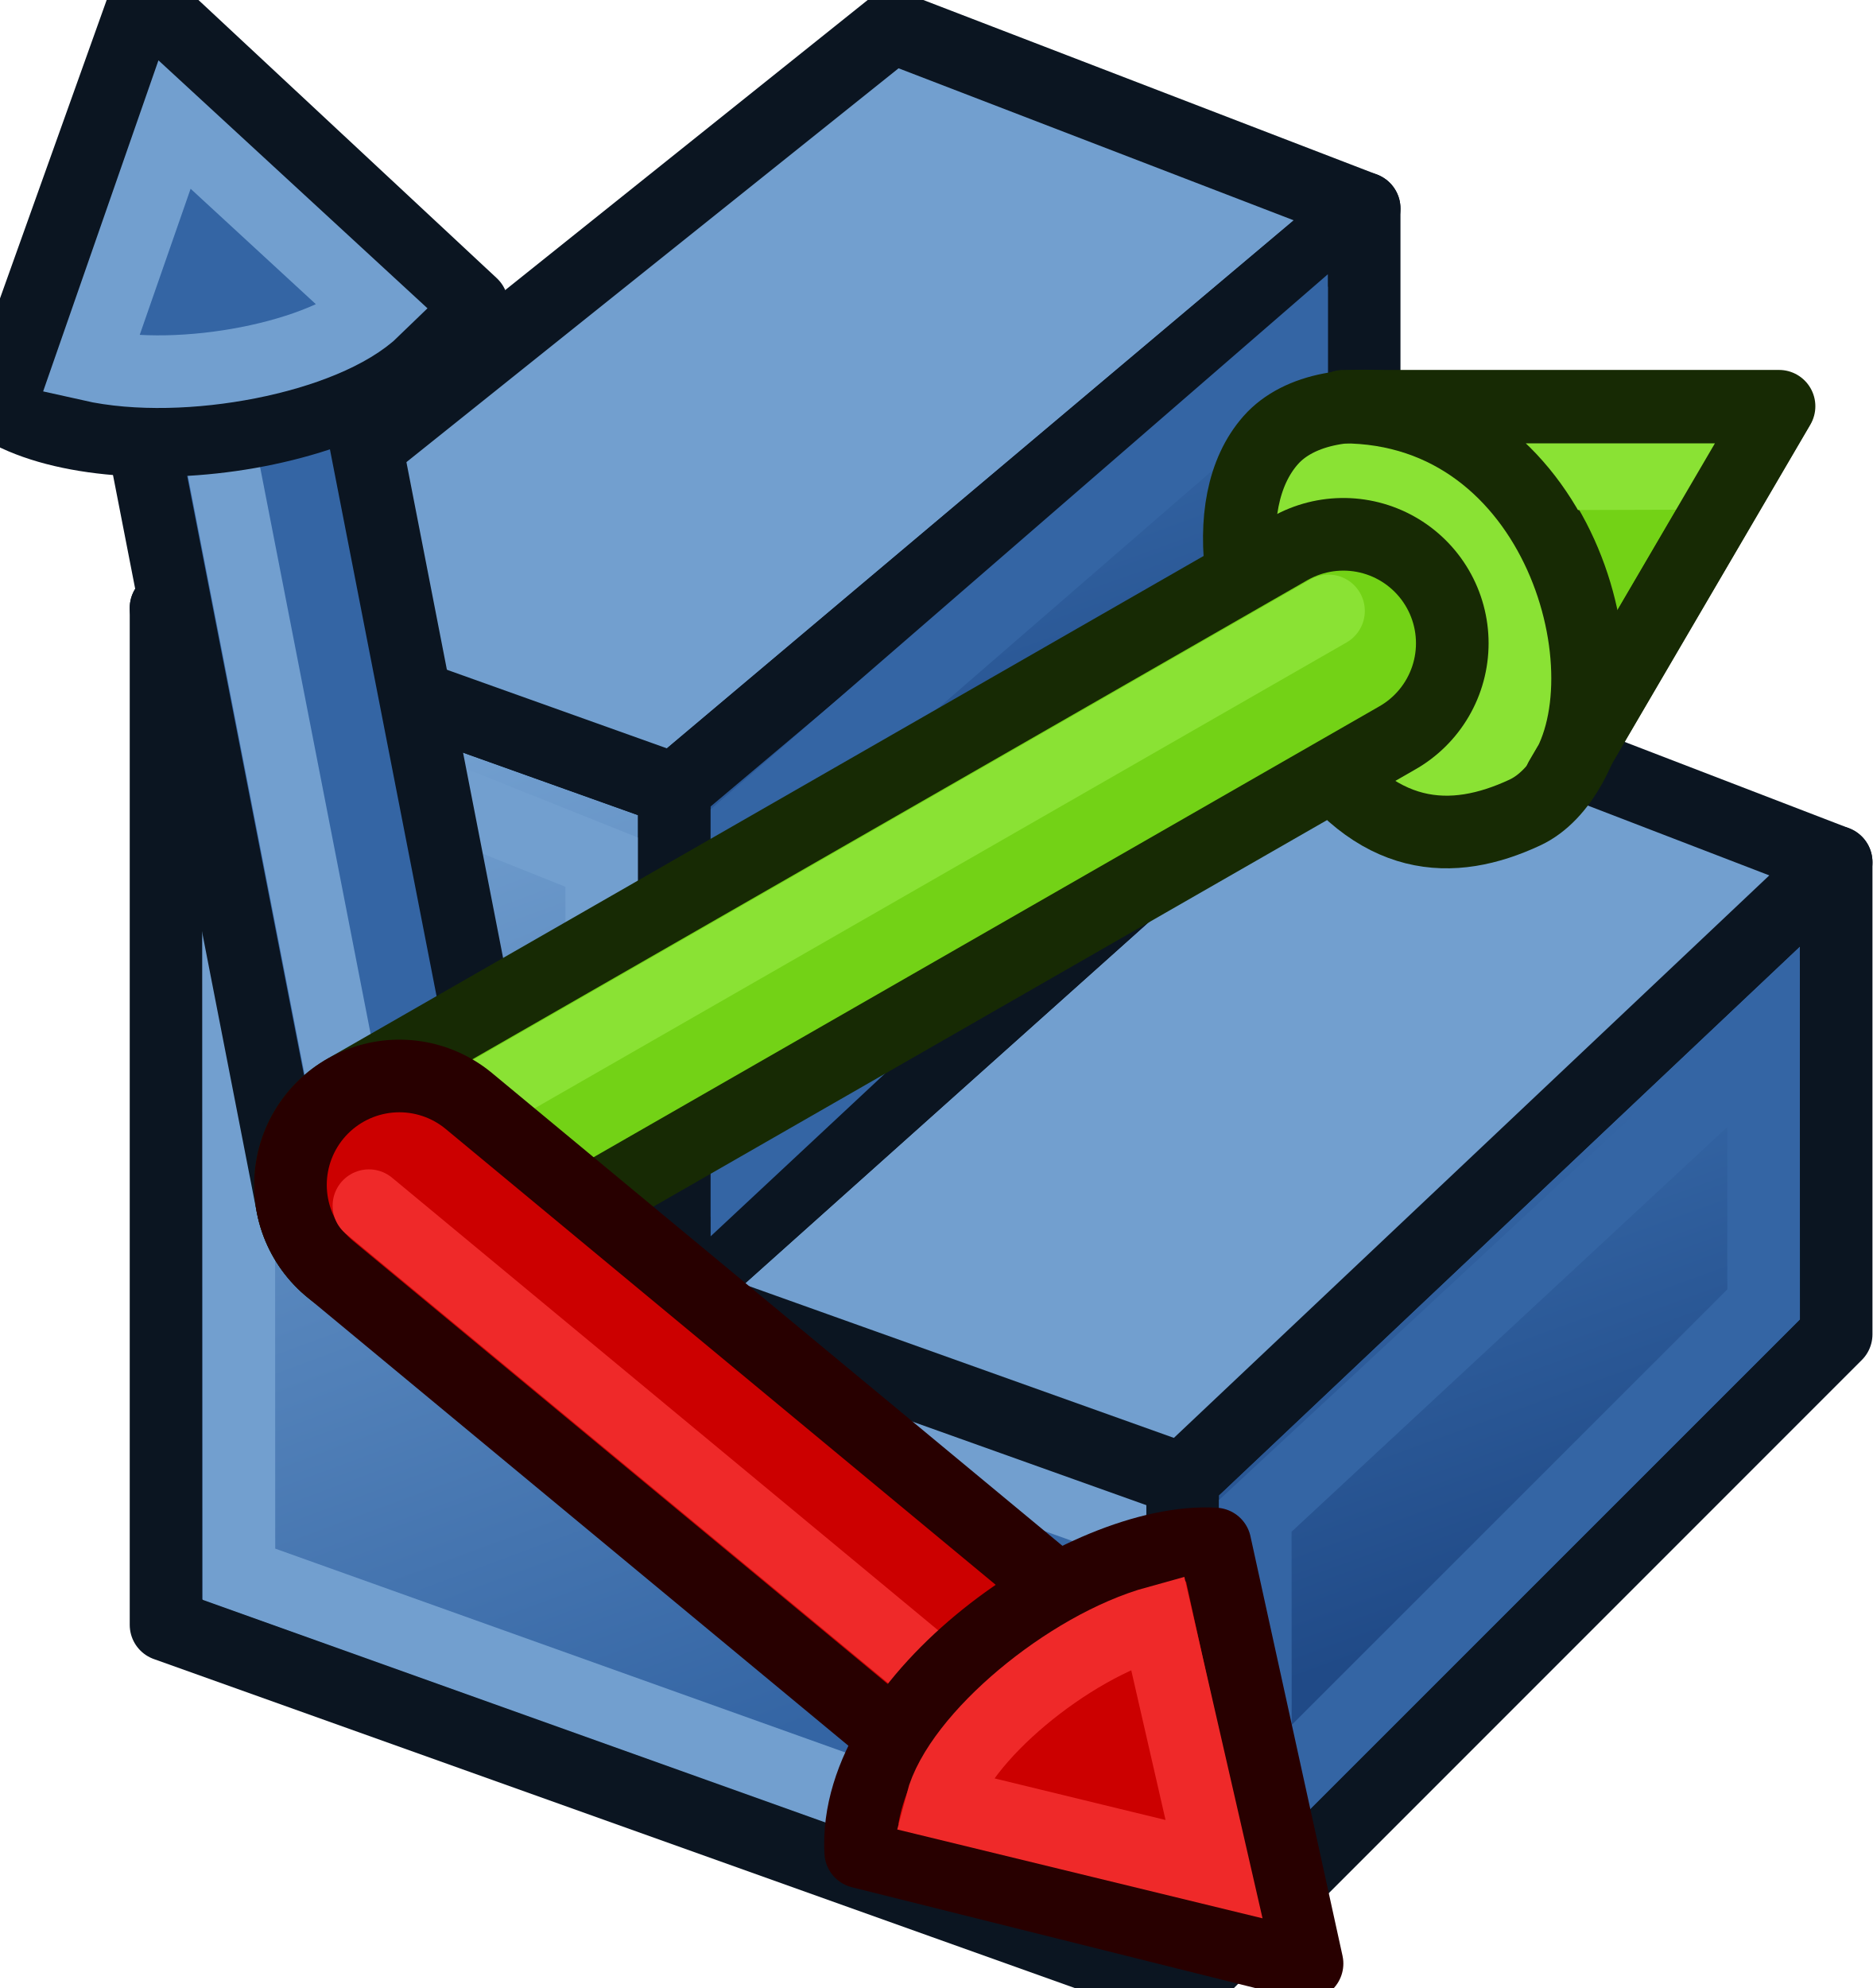
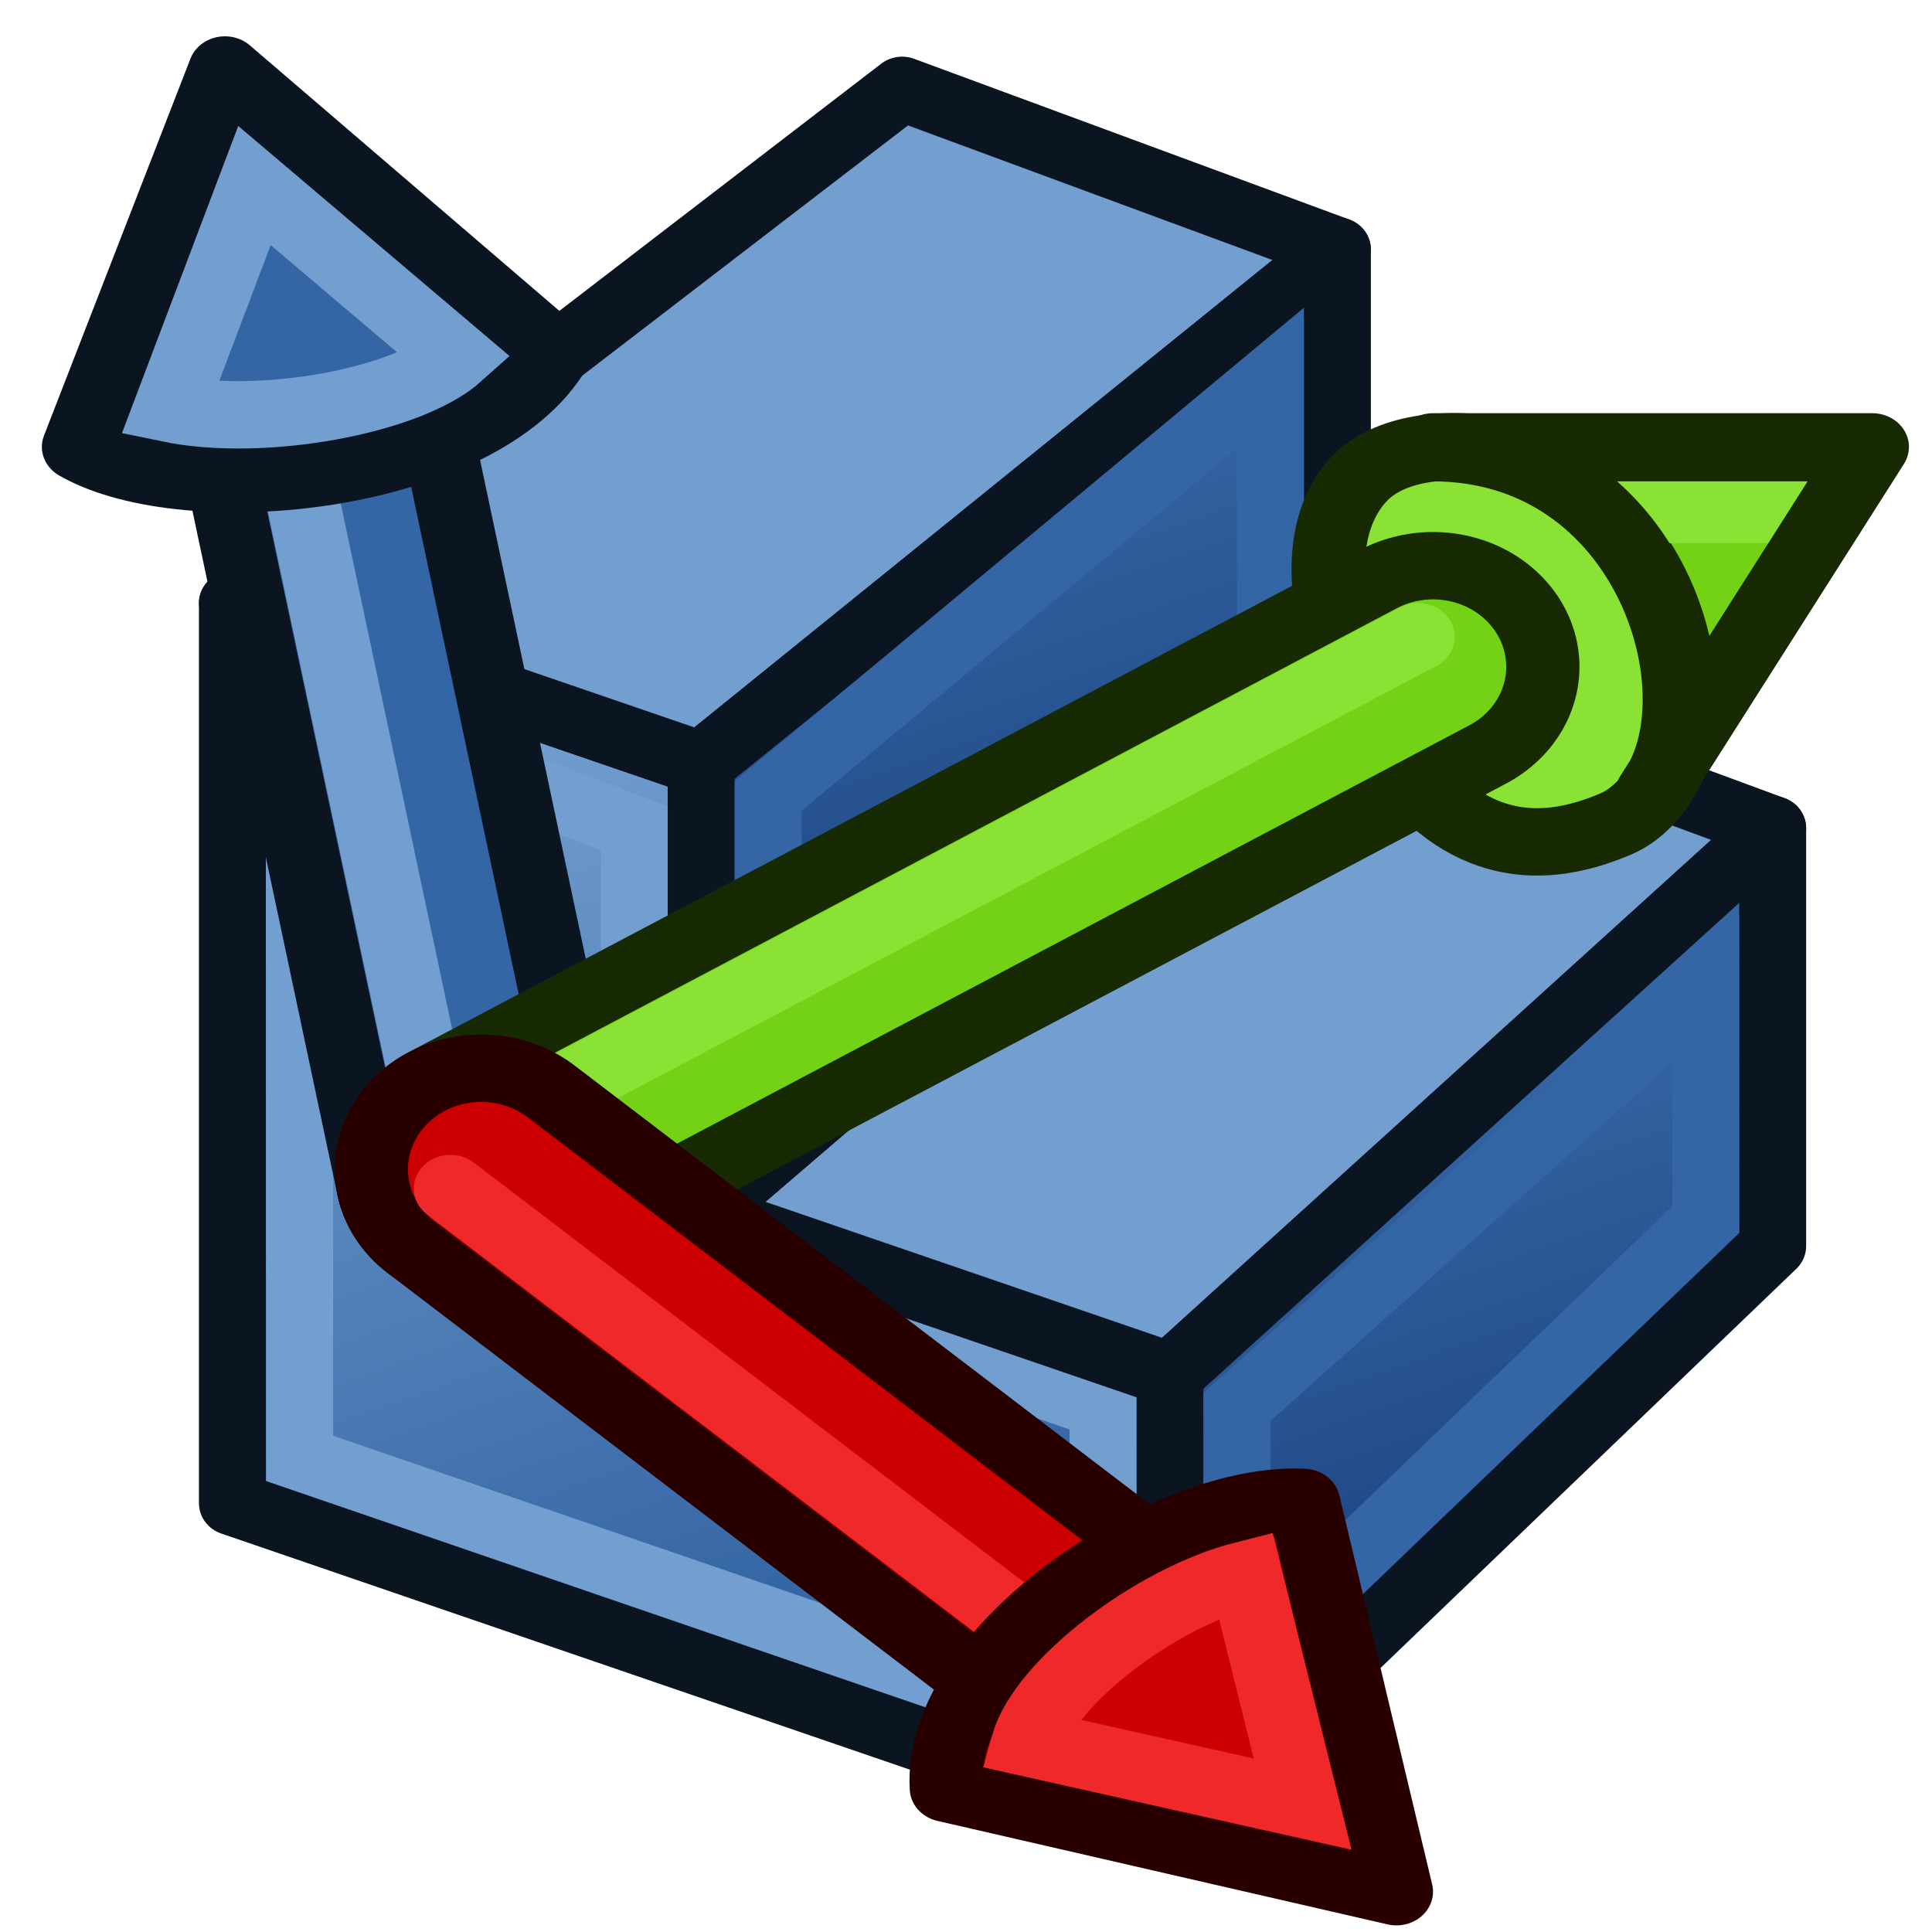
- <svg xmlns="http://www.w3.org/2000/svg" xmlns:xlink="http://www.w3.org/1999/xlink" viewBox="115.239 67.004 51.573 54.741">
-   <defs>
+ <svg xmlns="http://www.w3.org/2000/svg" xmlns:xlink="http://www.w3.org/1999/xlink" viewBox="115.239 67.004 48 48" version="1.1" id="svg114" width="48" height="48">
+   <defs id="defs69">
    <linearGradient id="linearGradient69056" gradientUnits="userSpaceOnUse" gradientTransform="translate(-1.243533,-2.588112)" x1="27.244" y1="54.588" x2="17.244" y2="27.588" xlink:href="#linearGradient4383" />
    <linearGradient id="linearGradient4383">
      <stop style="stop-color:#3465a4;stop-opacity:1" offset="0" id="stop4385" />
      <stop style="stop-color:#729fcf;stop-opacity:1" offset="1" id="stop4387" />
    </linearGradient>
    <linearGradient id="linearGradient4399" x1="48.714" y1="45.586" x2="44.714" y2="34.586" gradientUnits="userSpaceOnUse" gradientTransform="translate(1.285649,1.414214)" xlink:href="#linearGradient4393" />
    <linearGradient id="linearGradient4393">
      <stop style="stop-color:#204a87;stop-opacity:1" offset="0" id="stop4395" />
      <stop style="stop-color:#3465a4;stop-opacity:1" offset="1" id="stop4397" />
    </linearGradient>
    <linearGradient id="linearGradient69042" gradientUnits="userSpaceOnUse" gradientTransform="translate(-12.71435,-17.58579)" x1="48.714" y1="45.586" x2="44.714" y2="34.586" xlink:href="#linearGradient4393" />
  </defs>
-   <g id="layer1" transform="matrix(1, 0, 0, 1, 110.8121, 62.74521)">
-     <path style="fill:url(#linearGradient69056);fill-opacity:1;fill-rule:nonzero;stroke:#0b1521;stroke-width:2;stroke-linejoin:round;stroke-miterlimit:4;stroke-dasharray:none" d="m 9,49 0,-28 14,5 0,14 14,5 0,14 z" id="path4381" />
-     <path style="fill:url(#linearGradient4399);fill-opacity:1;fill-rule:nonzero;stroke:#0b1521;stroke-width:2;stroke-linejoin:round;stroke-miterlimit:4;stroke-dasharray:none" d="M 37,59 37,45 55,28 55,41 Z" id="path4391" />
+   <g id="layer1" transform="matrix(0.8318857,0,0,0.7986554,113.5267,65.21725)">
+     <path style="fill:url(#linearGradient69056);fill-opacity:1;fill-rule:nonzero;stroke:#0b1521;stroke-width:2;stroke-linejoin:round;stroke-miterlimit:4;stroke-dasharray:none" d="M 9,49 V 21 l 14,5 v 14 l 14,5 v 14 z" id="path4381" />
+     <path style="fill:url(#linearGradient4399);fill-opacity:1;fill-rule:nonzero;stroke:#0b1521;stroke-width:2;stroke-linejoin:round;stroke-miterlimit:4;stroke-dasharray:none" d="M 37,59 V 45 L 55,28 v 13 z" id="path4391" />
    <path style="fill:#729fcf;fill-opacity:1;fill-rule:nonzero;stroke:#0b1521;stroke-width:2;stroke-linejoin:round;stroke-miterlimit:4;stroke-dasharray:none" d="M 9,21 29,5 42,10 23,26 Z" id="path4403" />
-     <path style="fill:none;stroke:#729fcf;stroke-width:2;stroke-linejoin:miter;stroke-miterlimit:4;stroke-dasharray:none" d="M 11.008,47.606 11,24 l 10,4 0,13 14,5 0.008,10.185 z" id="path4381-7" />
+     <path style="fill:none;stroke:#729fcf;stroke-width:2;stroke-linejoin:miter;stroke-miterlimit:4;stroke-dasharray:none" d="M 11.008,47.606 11,24 21,28 v 13 l 14,5 0.008,10.185 z" id="path4381-7" />
    <path style="fill:none;stroke:#3465a4;stroke-width:2;stroke-linejoin:miter;stroke-miterlimit:4;stroke-dasharray:none" d="M 39.005,54.168 39,46 53,33 l 0.002,7.177 z" id="path4391-0" />
    <path id="path69038" d="M 23,40 42,23 55,28 37,45 Z" style="fill:#729fcf;fill-opacity:1;fill-rule:nonzero;stroke:#0b1521;stroke-width:2;stroke-linejoin:round;stroke-miterlimit:4;stroke-dasharray:none" />
-     <path id="path69040" d="M 23,40 23,26 42,10 42,23 Z" style="fill:url(#linearGradient69042);fill-opacity:1;fill-rule:nonzero;stroke:#0b1521;stroke-width:2;stroke-linejoin:round;stroke-miterlimit:4;stroke-dasharray:none" />
-     <path id="path69044" d="m 25,36 0,-9 15,-13 0,8 z" style="fill:none;stroke:#3465a4;stroke-width:2;stroke-linejoin:miter;stroke-miterlimit:4;stroke-dasharray:none" />
+     <path id="path69040" d="M 23,40 V 26 L 42,10 v 13 z" style="fill:url(#linearGradient69042);fill-opacity:1;fill-rule:nonzero;stroke:#0b1521;stroke-width:2;stroke-linejoin:round;stroke-miterlimit:4;stroke-dasharray:none" />
+     <path id="path69044" d="M 25,36 V 27 L 40,14 v 8 z" style="fill:none;stroke:#3465a4;stroke-width:2;stroke-linejoin:miter;stroke-miterlimit:4;stroke-dasharray:none" />
  </g>
-   <g id="g-1" style="display:none;opacity:0.588" transform="matrix(1, 0, 0, 1, 110.8121, 62.74521)">
-     <path id="path-1" d="M 9,35 9,49" style="fill:#ef2929;fill-rule:evenodd;stroke:#ef2929;stroke-width:1px;stroke-linecap:butt;stroke-linejoin:miter;stroke-opacity:1" />
+   <g id="g-1" style="display:none;opacity:0.588" transform="translate(110.8121,62.74521)">
+     <path id="path-1" d="M 9,35 V 49" style="fill:#ef2929;fill-rule:evenodd;stroke:#ef2929;stroke-width:1px;stroke-linecap:butt;stroke-linejoin:miter;stroke-opacity:1" />
    <path id="path-2" d="M 9,35 37,45" style="fill:#ef2929;fill-rule:evenodd;stroke:#ef2929;stroke-width:1px;stroke-linecap:butt;stroke-linejoin:miter;stroke-opacity:1" />
-     <path style="fill:#ef2929;fill-rule:evenodd;stroke:#ef2929;stroke-width:1px;stroke-linecap:butt;stroke-linejoin:miter;stroke-opacity:1" d="m 55,28 0,13" id="path-3" />
+     <path style="fill:#ef2929;fill-rule:evenodd;stroke:#ef2929;stroke-width:1px;stroke-linecap:butt;stroke-linejoin:miter;stroke-opacity:1" d="M 55,28 V 41" id="path-3" />
    <path style="fill:#ef2929;fill-rule:evenodd;stroke:#ef2929;stroke-width:1px;stroke-linecap:butt;stroke-linejoin:miter;stroke-opacity:1" d="M 37,45 55,28" id="path-4" />
-     <path id="path-5" d="M 23,40 23,26" style="fill:#ef2929;fill-rule:evenodd;stroke:#ef2929;stroke-width:1px;stroke-linecap:butt;stroke-linejoin:miter;stroke-opacity:1" />
+     <path id="path-5" d="M 23,40 V 26" style="fill:#ef2929;fill-rule:evenodd;stroke:#ef2929;stroke-width:1px;stroke-linecap:butt;stroke-linejoin:miter;stroke-opacity:1" />
    <path id="path-6" d="m 29,5 13,5" style="fill:#ef2929;fill-rule:evenodd;stroke:#ef2929;stroke-width:1px;stroke-linecap:butt;stroke-linejoin:miter;stroke-opacity:1" />
    <path style="fill:#ef2929;fill-rule:evenodd;stroke:#ef2929;stroke-width:1px;stroke-linecap:butt;stroke-linejoin:miter;stroke-opacity:1" d="M 23,26 42,10" id="path-7" />
    <path style="fill:#ef2929;fill-rule:evenodd;stroke:#ef2929;stroke-width:1px;stroke-linecap:butt;stroke-linejoin:miter;stroke-opacity:1" d="M 19,13 29,5" id="path-8" />
    <path style="fill:#ef2929;fill-rule:evenodd;stroke:#ef2929;stroke-width:1px;stroke-linecap:butt;stroke-linejoin:miter;stroke-opacity:1" d="m 55,15 -9,8" id="path-9" />
-     <path id="path-10" d="M 42,23 42,10" style="fill:#ef2929;fill-rule:evenodd;stroke:#ef2929;stroke-width:1px;stroke-linecap:butt;stroke-linejoin:miter;stroke-opacity:1" />
+     <path id="path-10" d="M 42,23 V 10" style="fill:#ef2929;fill-rule:evenodd;stroke:#ef2929;stroke-width:1px;stroke-linecap:butt;stroke-linejoin:miter;stroke-opacity:1" />
    <path style="fill:#ef2929;fill-rule:evenodd;stroke:#ef2929;stroke-width:1px;stroke-linecap:butt;stroke-linejoin:miter;stroke-opacity:1" d="m 42,23 14,5" id="path-11" />
    <path id="path-12" d="M 23,40 42,23" style="fill:#ef2929;fill-rule:evenodd;stroke:#ef2929;stroke-width:1px;stroke-linecap:butt;stroke-linejoin:miter;stroke-opacity:1" />
  </g>
-   <g id="g-2" transform="matrix(1, 0, 0, 1, 223.7041, 159.2666)">
-     <g id="g6846" transform="matrix(1, 0, 0, 1, -111.465, -99.1242)">
+   <g id="g-2" transform="matrix(0.9095484,0,0,0.8370925,215.8429,145.9753)">
+     <g id="g6846" transform="translate(-111.465,-99.1242)">
      <path id="path6514" d="m 46,20.845 c 1.887,2.855 1,7.458 -1,8.39 -2,0.932 -4.113,0.871 -6,-1.983 -1.887,-2.855 -2.557,-6.511 -1,-8.271 1.557,-1.76 6.113,-0.991 8,1.864 z" style="fill:#8ae234;fill-opacity:1;stroke:#172a04;stroke-width:2;stroke-linecap:round;stroke-linejoin:round;stroke-miterlimit:32.2;stroke-opacity:1" />
      <path id="path6419" d="m 10,18.98 4,20.508" style="fill:none;stroke:#0b1521;stroke-width:8;stroke-linecap:round;stroke-linejoin:miter;stroke-opacity:1" />
      <path id="path6419-6" d="m 10,18.98 4,20.508" style="fill:none;stroke:#3465a4;stroke-width:4;stroke-linecap:round;stroke-linejoin:miter;stroke-opacity:1" />
      <path id="path6419-6-2" d="m 9,18.98 4,20.508" style="fill:none;stroke:#729fcf;stroke-width:2;stroke-linecap:round;stroke-linejoin:miter;stroke-opacity:1" />
      <path id="path6475-3-5" d="m 46,28.302 c 2,-2.797 0,-10.254 -6,-10.254 l 12,1e-6 z" style="fill:#73d216;stroke:#172a04;stroke-width:2;stroke-linecap:round;stroke-linejoin:round;stroke-miterlimit:32.2;stroke-opacity:1" />
      <path id="path6571" d="m 44,19.913 6.955,-0.021" style="fill:none;stroke:#8ae234;stroke-width:2;stroke-linecap:butt;stroke-linejoin:miter;stroke-opacity:1" />
      <path id="path6475-3-5-1" d="m 45.977,28.324 c 2,-2.797 0,-10.254 -6,-10.254 l 12,1e-6 z" style="fill:none;stroke:#172a04;stroke-width:2;stroke-linecap:round;stroke-linejoin:round;stroke-miterlimit:32.2;stroke-opacity:1" />
      <path id="path6397-3" d="M 14,39.489 40,24.574" style="fill:none;stroke:#172a04;stroke-width:8;stroke-linecap:round;stroke-linejoin:miter;stroke-opacity:1" />
      <path id="path6397-3-7" d="M 14,39.489 40,24.574" style="fill:none;stroke:#73d216;stroke-width:4;stroke-linecap:round;stroke-linejoin:miter;stroke-opacity:1" />
      <path id="path6397-3-7-7" d="m 13.591,38.599 26,-14.915" style="fill:none;stroke:#8ae234;stroke-width:2;stroke-linecap:round;stroke-linejoin:miter;stroke-opacity:1" />
      <path id="path6397" d="M 14,39.489 32,54.404" style="fill:none;stroke:#280000;stroke-width:8;stroke-linecap:round;stroke-linejoin:miter;stroke-opacity:1" />
      <path id="path6397-5" d="M 14,39.489 32,54.404" style="fill:none;stroke:#cc0000;stroke-width:4;stroke-linecap:round;stroke-linejoin:miter;stroke-opacity:1" />
      <path id="path6397-5-0" d="m 13.161,40.061 18,14.915" style="fill:none;stroke:#ef2929;stroke-width:2;stroke-linecap:round;stroke-linejoin:miter;stroke-opacity:1" />
-       <path id="path6475" d="M 16,15.252 C 13.933,19.025 6,19.913 3,18.048 L 7,6.862 z" style="fill:#3465a4;stroke:#0b1521;stroke-width:2;stroke-linecap:round;stroke-linejoin:round;stroke-miterlimit:32.2;stroke-opacity:1" />
-       <path id="path6475-6" d="M 13.321,15.372 C 11.967,16.693 8.008,17.475 5.501,16.91 L 7.807,10.291 z" style="fill:none;stroke:#729fcf;stroke-width:2;stroke-linecap:round;stroke-linejoin:miter;stroke-miterlimit:32.2;stroke-opacity:1" />
-       <path id="path6475-3" d="m 26.706,57.858 c -0.233,-4.231 6.16,-8.697 9.758,-8.481 L 39,60.929 z" style="fill:#cc0000;stroke:#280000;stroke-width:2;stroke-linecap:round;stroke-linejoin:round;stroke-miterlimit:32.2;stroke-opacity:1" />
+       <path id="path6475" d="M 16,15.252 C 13.933,19.025 6,19.913 3,18.048 L 7,6.862 Z" style="fill:#3465a4;stroke:#0b1521;stroke-width:2;stroke-linecap:round;stroke-linejoin:round;stroke-miterlimit:32.2;stroke-opacity:1" />
+       <path id="path6475-6" d="M 13.321,15.372 C 11.967,16.693 8.008,17.475 5.501,16.91 L 7.807,10.291 Z" style="fill:none;stroke:#729fcf;stroke-width:2;stroke-linecap:round;stroke-linejoin:miter;stroke-miterlimit:32.2;stroke-opacity:1" />
+       <path id="path6475-3" d="m 26.706,57.858 c -0.233,-4.231 6.16,-8.697 9.758,-8.481 L 39,60.929 Z" style="fill:#cc0000;stroke:#280000;stroke-width:2;stroke-linecap:round;stroke-linejoin:round;stroke-miterlimit:32.2;stroke-opacity:1" />
      <path id="path6475-6-2" d="m 28.936,56.506 c 0.463,-1.776 3.469,-4.301 5.943,-4.982 l 1.559,6.806 z" style="fill:none;stroke:#ef2929;stroke-width:2;stroke-linecap:round;stroke-linejoin:miter;stroke-miterlimit:32.2;stroke-opacity:1" />
    </g>
    <g transform="matrix(-0.1374825,-0.4418012,0.4418012,-0.1374825,38.21305,58.76903)" id="g6846-8">
      <g transform="matrix(-0.6144634,0.1054804,-0.1054804,-0.6144634,123.1243,29.60963)" id="g6988-3" />
    </g>
  </g>
</svg>
